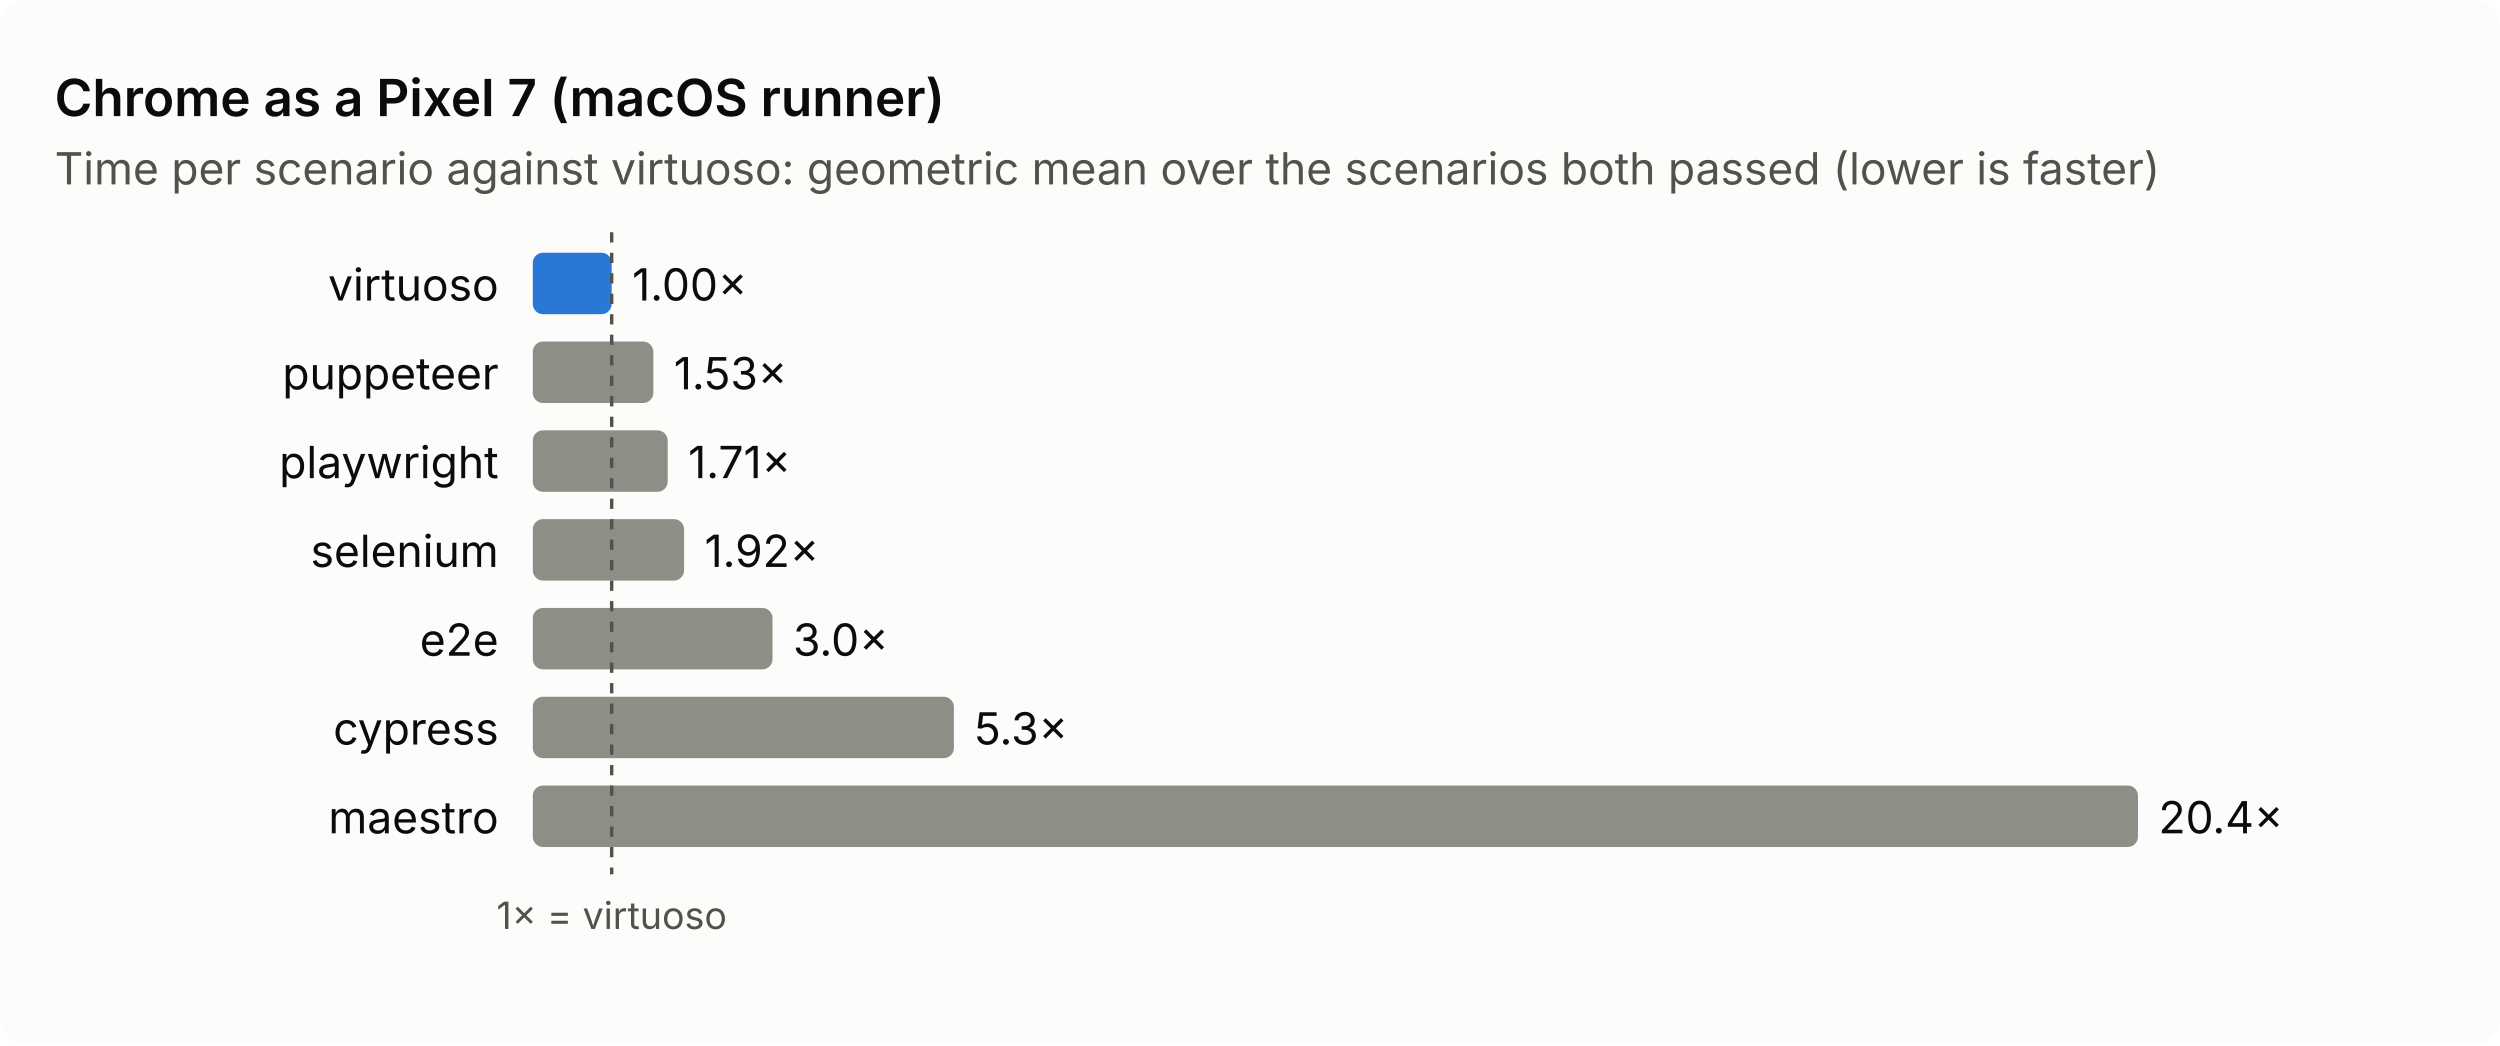
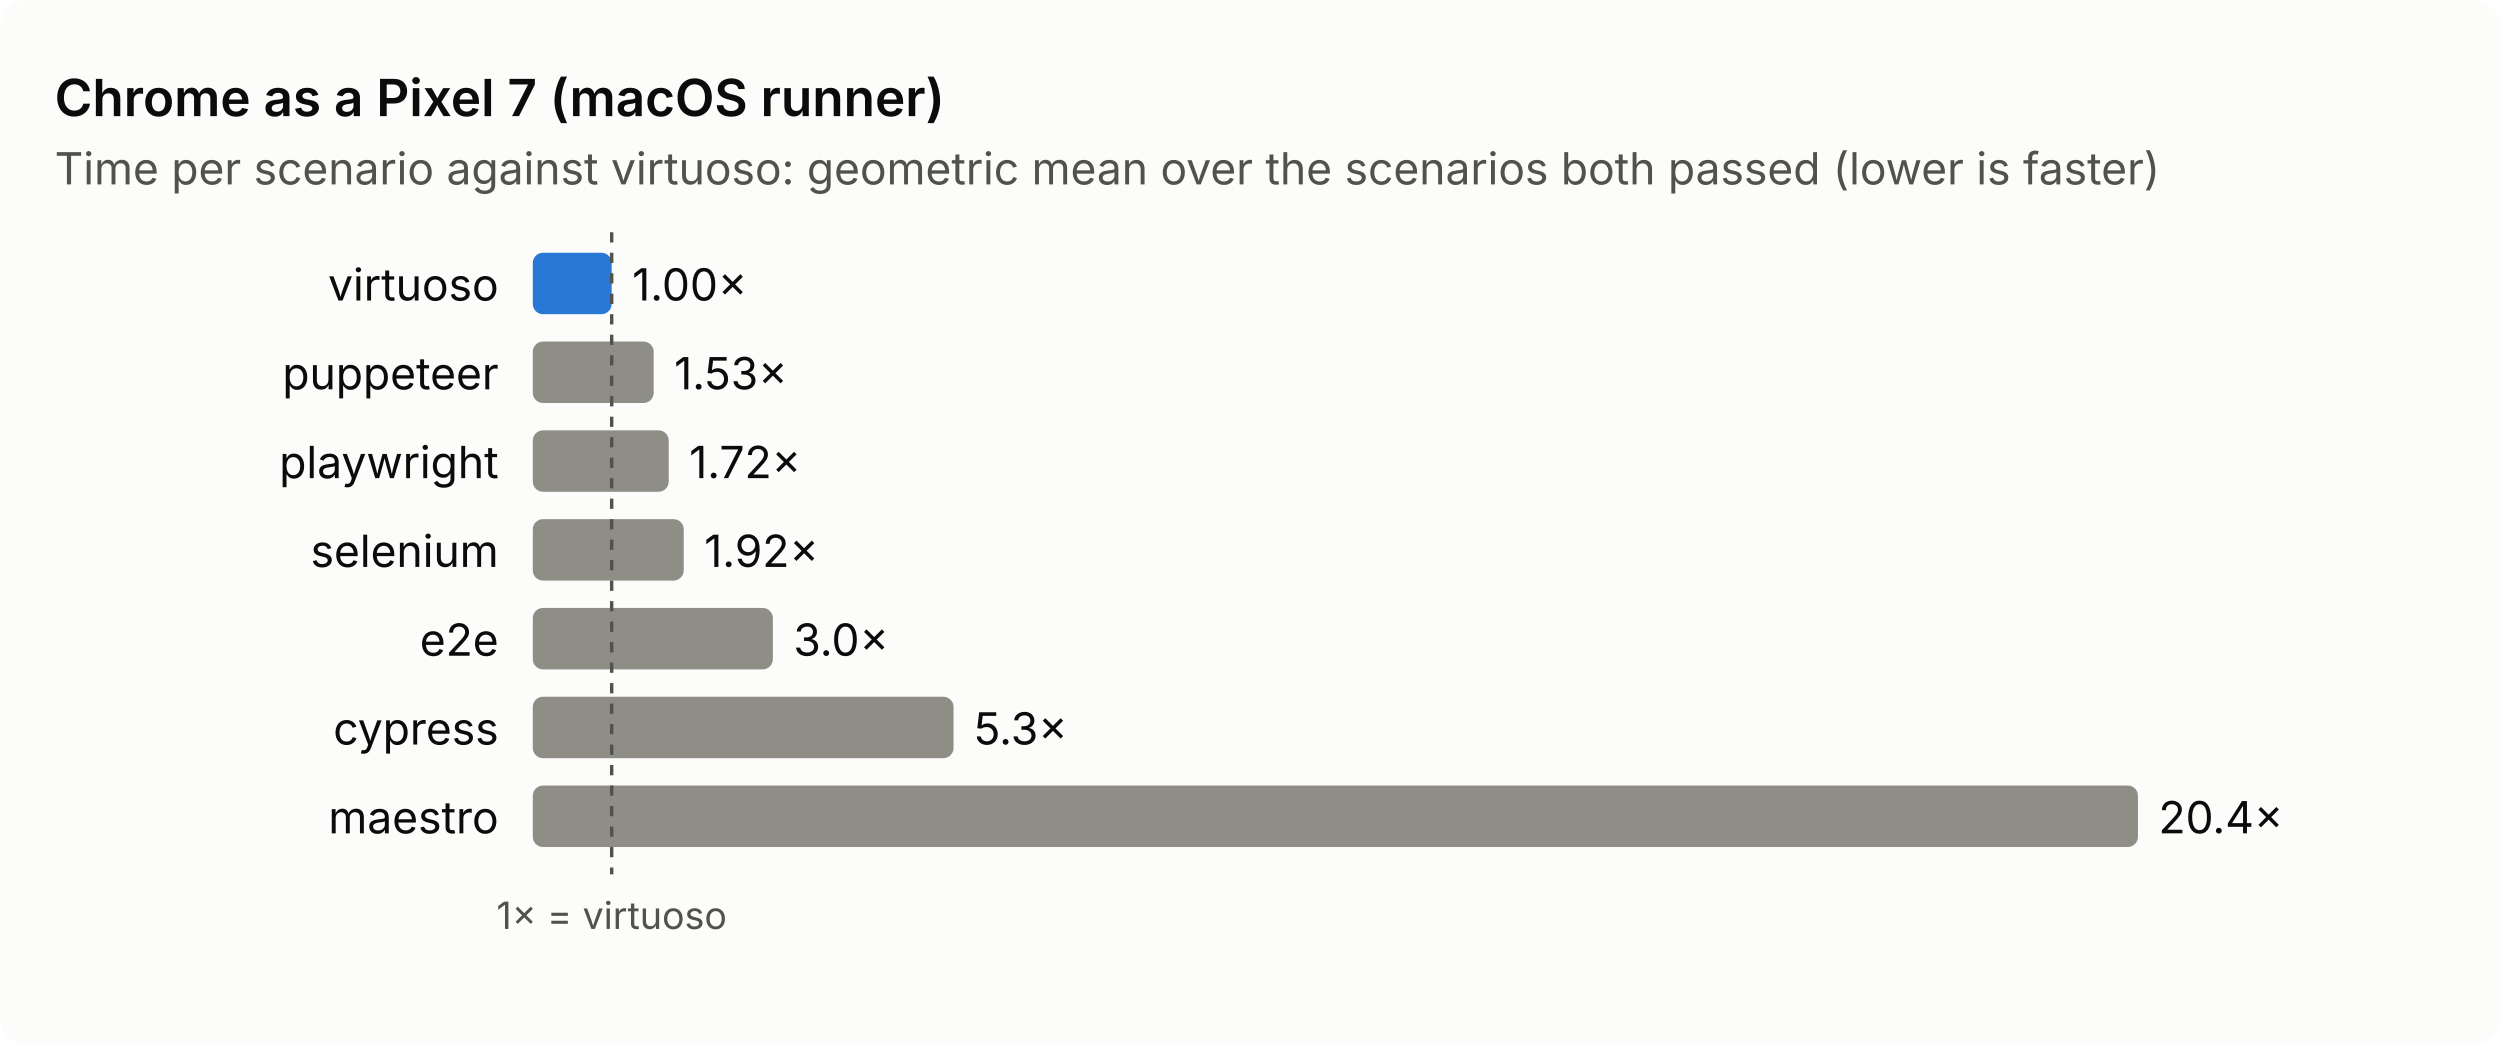
<svg xmlns="http://www.w3.org/2000/svg" viewBox="0 0 732 306" width="732" height="306" role="img" aria-label="Chrome as a Pixel 7 (macOS runner): time per scenario against virtuoso">
  <style>text{font:13px system-ui,-apple-system,'Segoe UI',sans-serif;fill:#0b0b0b}.sub,.axis{fill:#52514e}.axis{font-size:11px}.title{font-size:15px;font-weight:600}.bg{fill:#fcfcfb}.bar{fill:#8f8e86}.base{fill:#2a78d6}.ref{stroke:#52514e;stroke-dasharray:3 3}@media (prefers-color-scheme: dark){.bg{fill:#1a1a19}text{fill:#f0efec}.sub,.axis{fill:#c3c2b7}.base{fill:#3987e5}.ref{stroke:#c3c2b7}}</style>
  <rect class="bg" width="732" height="306" rx="8" />
  <text class="title" x="16" y="34.0">Chrome as a Pixel 7 (macOS runner)</text>
  <text class="sub" x="16" y="54.0">Time per scenario against virtuoso: geometric mean over the scenarios both passed (lower is faster)</text>
  <text x="146.0" y="88.0" text-anchor="end">virtuoso</text>
  <rect class="bar base" x="156" y="74.0" width="23.1" height="18" rx="3" />
  <text x="185.1" y="88.0">1.00×</text>
  <text x="146.0" y="114.0" text-anchor="end">puppeteer</text>
-   <rect class="bar" x="156" y="100.0" width="35.3" height="18" rx="3" />
-   <text x="197.3" y="114.0">1.53×</text>
+   <rect class="bar" x="156" y="100.0" width="35.4" height="18" rx="3" />
+   <text x="197.4" y="114.0">1.53×</text>
  <text x="146.0" y="140.0" text-anchor="end">playwright</text>
-   <rect class="bar" x="156" y="126.0" width="39.5" height="18" rx="3" />
-   <text x="201.5" y="140.0">1.71×</text>
+   <rect class="bar" x="156" y="126.0" width="39.8" height="18" rx="3" />
+   <text x="201.8" y="140.0">1.72×</text>
  <text x="146.0" y="166.0" text-anchor="end">selenium</text>
-   <rect class="bar" x="156" y="152.0" width="44.3" height="18" rx="3" />
-   <text x="206.3" y="166.0">1.92×</text>
+   <rect class="bar" x="156" y="152.0" width="44.2" height="18" rx="3" />
+   <text x="206.2" y="166.0">1.92×</text>
  <text x="146.0" y="192.0" text-anchor="end">e2e</text>
-   <rect class="bar" x="156" y="178.0" width="70.2" height="18" rx="3" />
-   <text x="232.2" y="192.0">3.0×</text>
+   <rect class="bar" x="156" y="178.0" width="70.3" height="18" rx="3" />
+   <text x="232.3" y="192.0">3.0×</text>
  <text x="146.0" y="218.0" text-anchor="end">cypress</text>
-   <rect class="bar" x="156" y="204.0" width="123.3" height="18" rx="3" />
-   <text x="285.3" y="218.0">5.3×</text>
+   <rect class="bar" x="156" y="204.0" width="123.2" height="18" rx="3" />
+   <text x="285.2" y="218.0">5.3×</text>
  <text x="146.0" y="244.0" text-anchor="end">maestro</text>
  <rect class="bar" x="156" y="230.0" width="470.0" height="18" rx="3" />
  <text x="632.0" y="244.0">20.4×</text>
  <line class="ref" x1="179.1" y1="68.0" x2="179.1" y2="256.0" />
  <text class="axis" x="179.1" y="272.0" text-anchor="middle">1× = virtuoso</text>
</svg>
